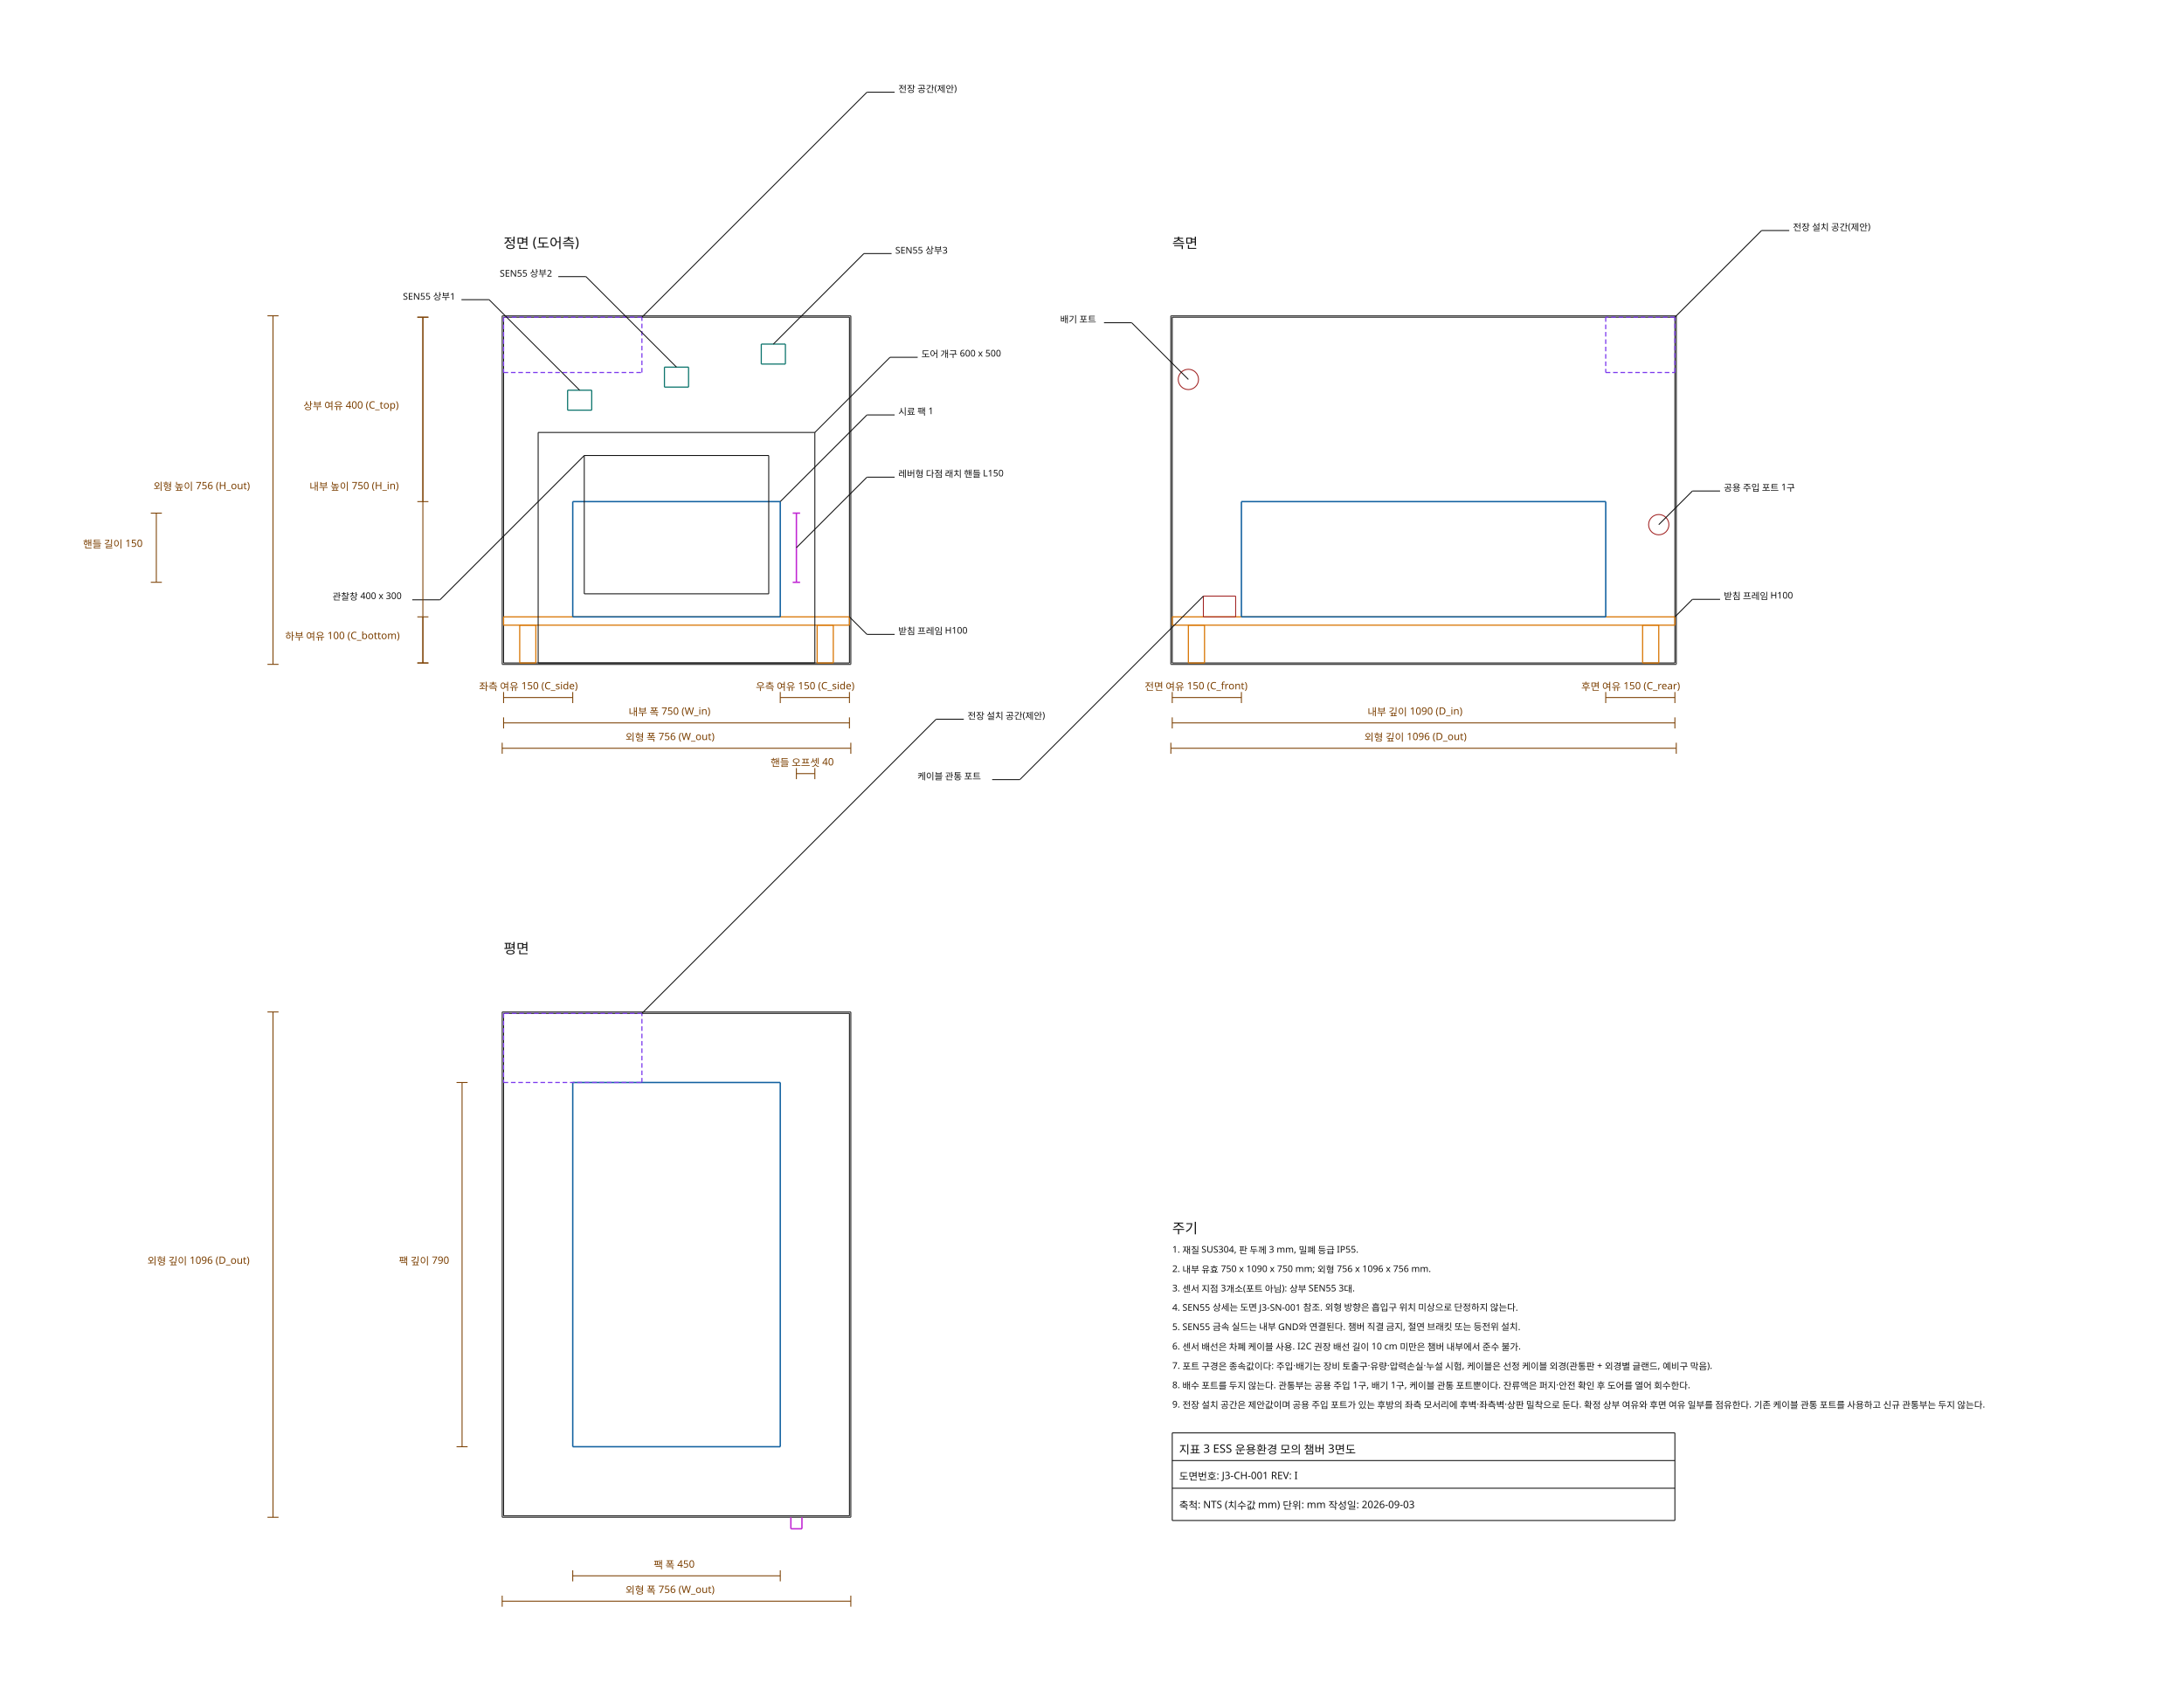
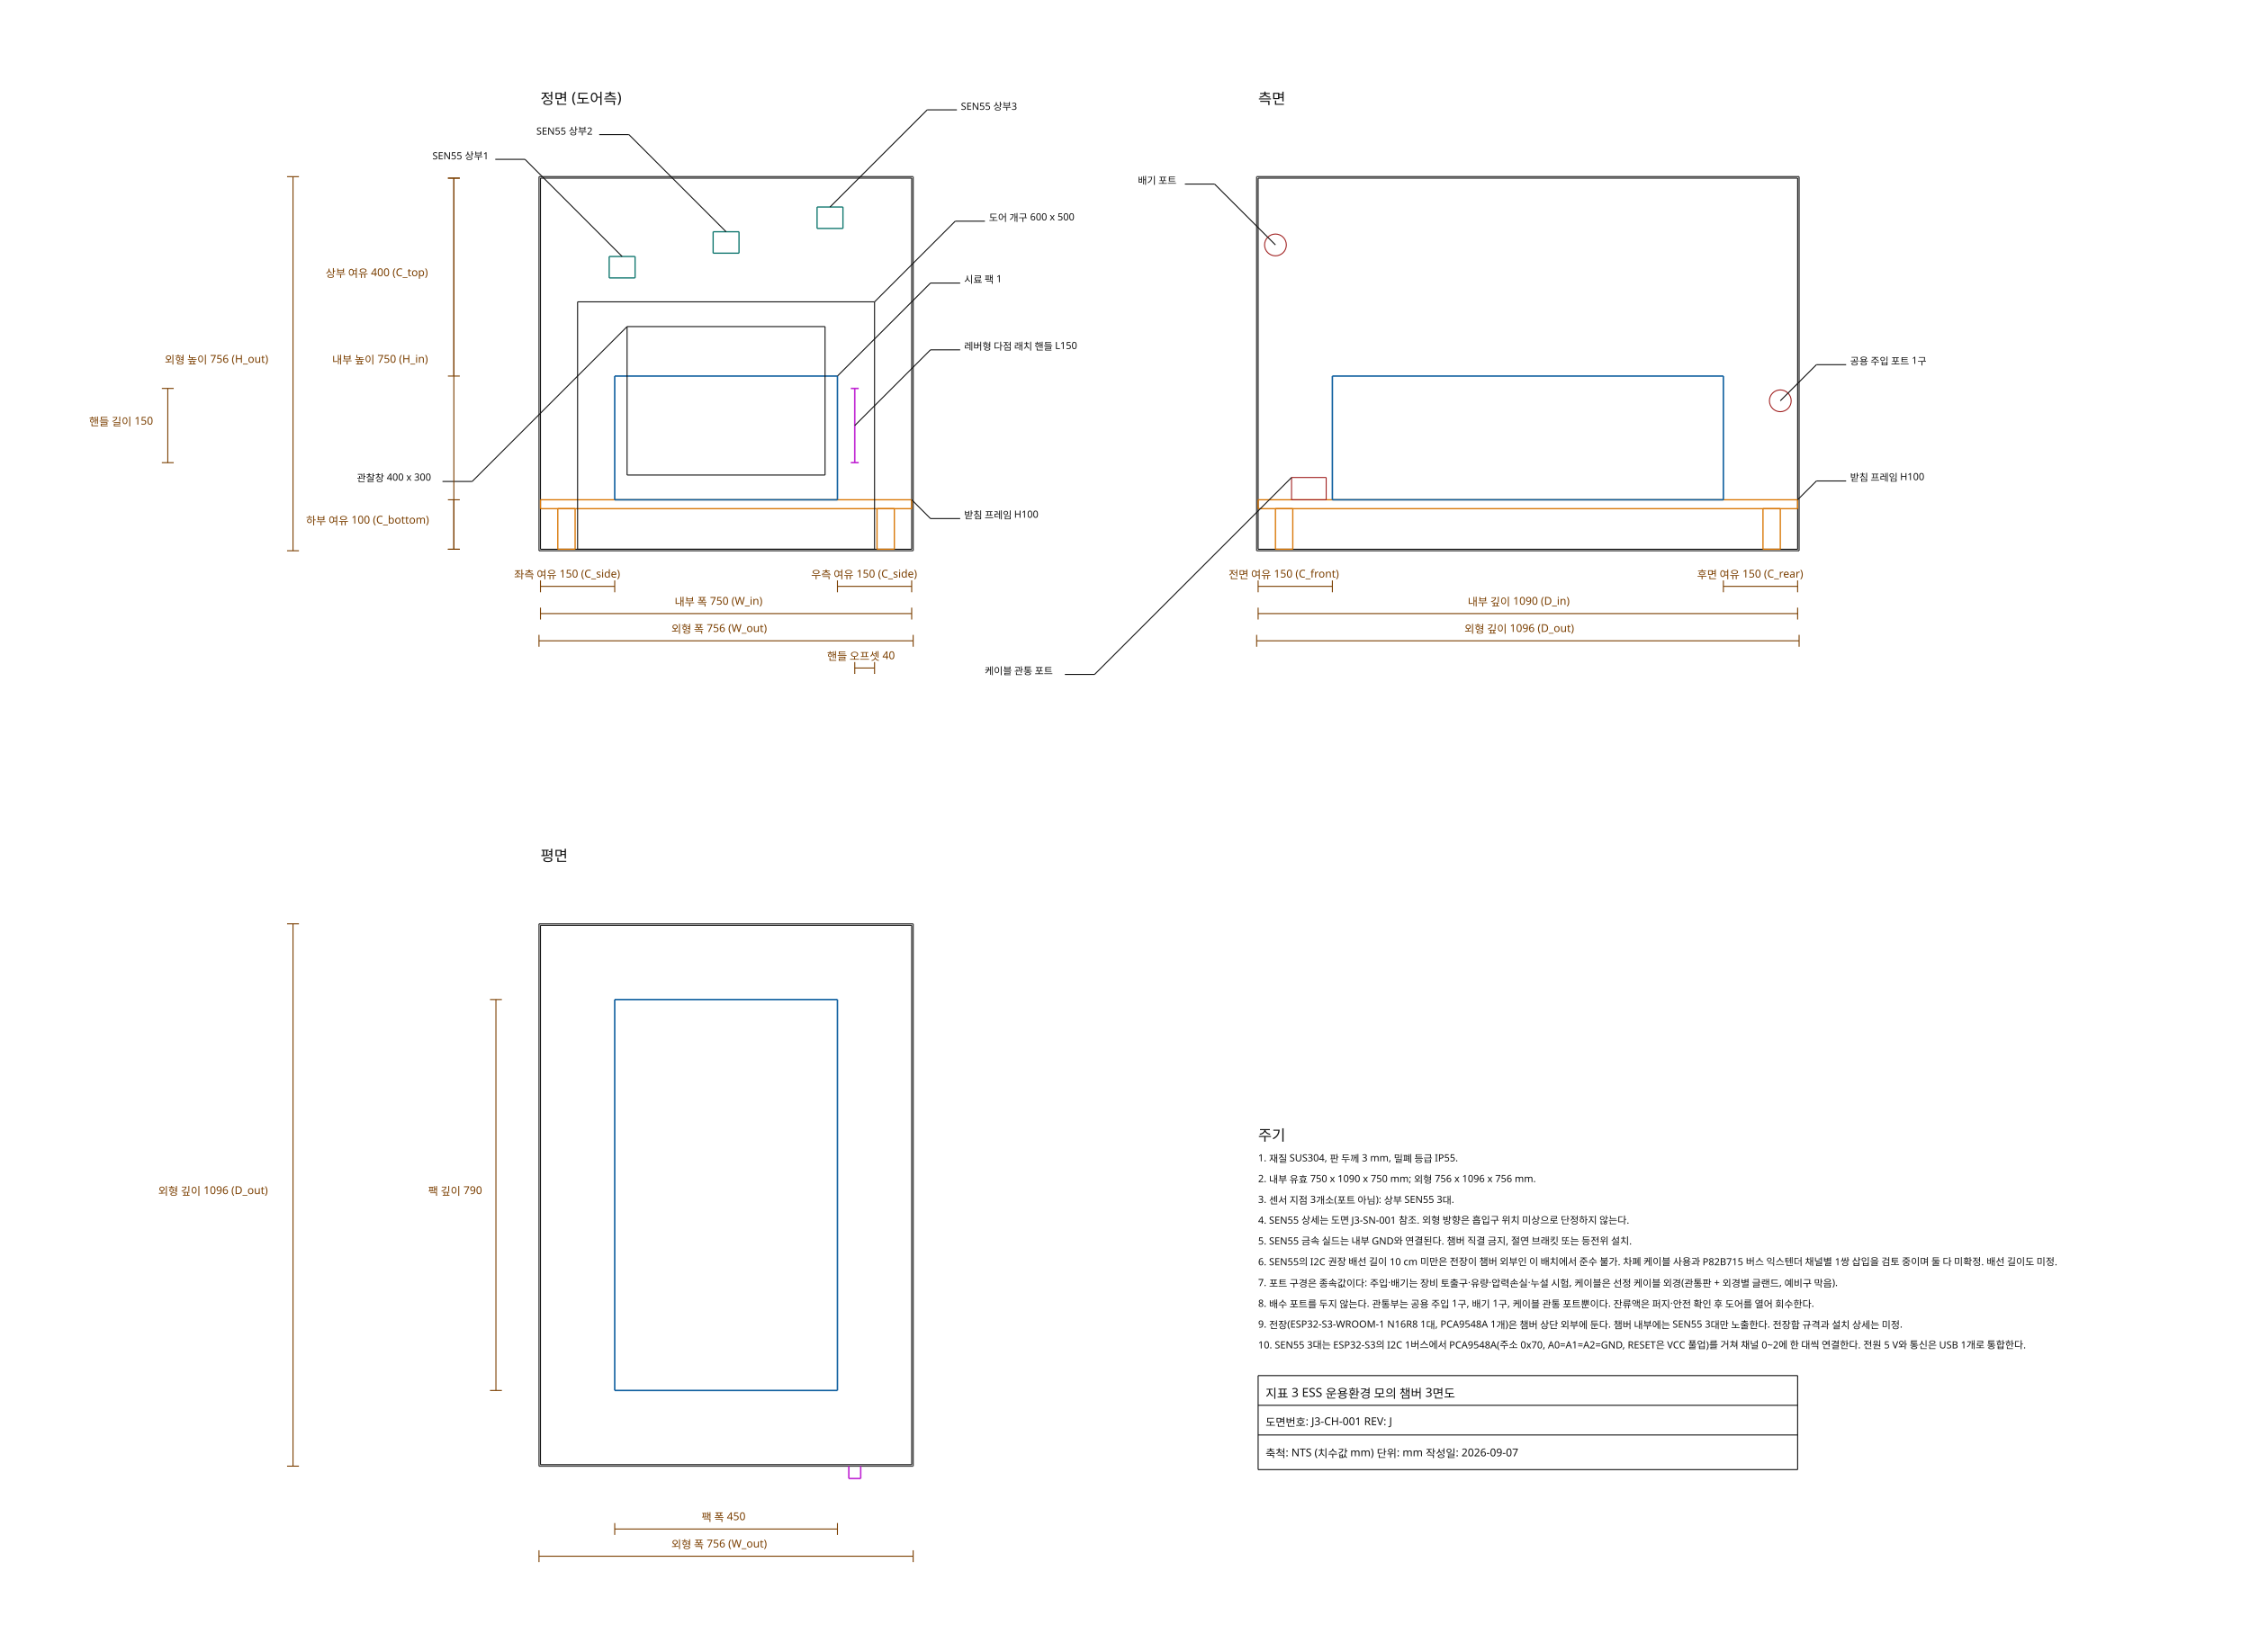
- <svg xmlns="http://www.w3.org/2000/svg" viewBox="-642.0 -3538.0 4736 3665.0" width="4736" height="3665.0">
+ <svg xmlns="http://www.w3.org/2000/svg" viewBox="-642.0 -3210.0 4546 3337.0" width="4546" height="3337.0">
  <rect x="-10000" y="-10000" width="20000" height="20000" fill="white" />
  <g fill="none" stroke="#111" stroke-width="3" vector-effect="non-scaling-stroke">
    <line x1="447.0" y1="-2097.0" x2="1203.0" y2="-2097.0" stroke="#444" stroke-width="2.5" />
    <line x1="1203.0" y1="-2097.0" x2="1203.0" y2="-2853.0" stroke="#444" stroke-width="2.5" />
    <line x1="1203.0" y1="-2853.0" x2="447.0" y2="-2853.0" stroke="#444" stroke-width="2.5" />
    <line x1="447.0" y1="-2853.0" x2="447.0" y2="-2097.0" stroke="#444" stroke-width="2.5" />
    <line x1="450.0" y1="-2100.0" x2="1200.0" y2="-2100.0" stroke="#111" stroke-width="2.0" />
    <line x1="1200.0" y1="-2100.0" x2="1200.0" y2="-2850.0" stroke="#111" stroke-width="2.0" />
    <line x1="1200.0" y1="-2850.0" x2="450.0" y2="-2850.0" stroke="#111" stroke-width="2.0" />
    <line x1="450.0" y1="-2850.0" x2="450.0" y2="-2100.0" stroke="#111" stroke-width="2.0" />
    <line x1="450.0" y1="-2182.0" x2="1200.0" y2="-2182.0" stroke="#d97706" stroke-width="2.5" />
    <line x1="1200.0" y1="-2182.0" x2="1200.0" y2="-2200.0" stroke="#d97706" stroke-width="2.5" />
    <line x1="1200.0" y1="-2200.0" x2="450.0" y2="-2200.0" stroke="#d97706" stroke-width="2.5" />
    <line x1="450.0" y1="-2200.0" x2="450.0" y2="-2182.0" stroke="#d97706" stroke-width="2.5" />
    <line x1="485.0" y1="-2100.0" x2="520.0" y2="-2100.0" stroke="#d97706" stroke-width="2.5" />
    <line x1="520.0" y1="-2100.0" x2="520.0" y2="-2182.0" stroke="#d97706" stroke-width="2.5" />
    <line x1="520.0" y1="-2182.0" x2="485.0" y2="-2182.0" stroke="#d97706" stroke-width="2.5" />
    <line x1="485.0" y1="-2182.0" x2="485.0" y2="-2100.0" stroke="#d97706" stroke-width="2.5" />
    <line x1="1130.0" y1="-2100.0" x2="1165.0" y2="-2100.0" stroke="#d97706" stroke-width="2.5" />
    <line x1="1165.0" y1="-2100.0" x2="1165.0" y2="-2182.0" stroke="#d97706" stroke-width="2.5" />
    <line x1="1165.0" y1="-2182.0" x2="1130.0" y2="-2182.0" stroke="#d97706" stroke-width="2.5" />
    <line x1="1130.0" y1="-2182.0" x2="1130.0" y2="-2100.0" stroke="#d97706" stroke-width="2.5" />
    <line x1="600.0" y1="-2200.0" x2="1050.0" y2="-2200.0" stroke="#1261a0" stroke-width="3.0" />
    <line x1="1050.0" y1="-2200.0" x2="1050.0" y2="-2450.0" stroke="#1261a0" stroke-width="3.0" />
    <line x1="1050.0" y1="-2450.0" x2="600.0" y2="-2450.0" stroke="#1261a0" stroke-width="3.0" />
    <line x1="600.0" y1="-2450.0" x2="600.0" y2="-2200.0" stroke="#1261a0" stroke-width="3.0" />
-     <line x1="450.0" y1="-2730.0" x2="750.0" y2="-2730.0" stroke="#7c3aed" stroke-width="2.5" stroke-dasharray="10 6" />
-     <line x1="750.0" y1="-2730.0" x2="750.0" y2="-2850.0" stroke="#7c3aed" stroke-width="2.5" stroke-dasharray="10 6" />
-     <line x1="750.0" y1="-2850.0" x2="450.0" y2="-2850.0" stroke="#7c3aed" stroke-width="2.5" stroke-dasharray="10 6" />
-     <line x1="450.0" y1="-2850.0" x2="450.0" y2="-2730.0" stroke="#7c3aed" stroke-width="2.5" stroke-dasharray="10 6" />
    <line x1="525.0" y1="-2100.0" x2="1125.0" y2="-2100.0" stroke="#111" stroke-width="2.0" />
    <line x1="525.0" y1="-2100.0" x2="525.0" y2="-2600.0" stroke="#111" stroke-width="2.0" />
    <line x1="1125.0" y1="-2100.0" x2="1125.0" y2="-2600.0" stroke="#111" stroke-width="2.0" />
    <line x1="525.0" y1="-2600.0" x2="1125.0" y2="-2600.0" stroke="#111" stroke-width="2.0" />
    <line x1="625.0" y1="-2250.0" x2="1025.0" y2="-2250.0" stroke="#111" stroke-width="2.0" />
    <line x1="1025.0" y1="-2250.0" x2="1025.0" y2="-2550.0" stroke="#111" stroke-width="2.0" />
    <line x1="1025.0" y1="-2550.0" x2="625.0" y2="-2550.0" stroke="#111" stroke-width="2.0" />
    <line x1="625.0" y1="-2550.0" x2="625.0" y2="-2250.0" stroke="#111" stroke-width="2.0" />
    <line x1="1085.0" y1="-2275.0" x2="1085.0" y2="-2425.0" stroke="#c026d3" stroke-width="3.0" />
    <line x1="1077.0" y1="-2275.0" x2="1093.0" y2="-2275.0" stroke="#c026d3" stroke-width="3.0" />
    <line x1="1077.0" y1="-2425.0" x2="1093.0" y2="-2425.0" stroke="#c026d3" stroke-width="3.0" />
    <line x1="1050.0" y1="-2450.0" x2="1238.0" y2="-2638.0" stroke="#111" stroke-width="2.0" />
    <line x1="1238.0" y1="-2638.0" x2="1298.0" y2="-2638.0" stroke="#111" stroke-width="2.0" />
    <line x1="1200.0" y1="-2200.0" x2="1238.0" y2="-2162.0" stroke="#111" stroke-width="2.0" />
    <line x1="1238.0" y1="-2162.0" x2="1298.0" y2="-2162.0" stroke="#111" stroke-width="2.0" />
    <line x1="1125.0" y1="-2600.0" x2="1288.0" y2="-2763.0" stroke="#111" stroke-width="2.0" />
    <line x1="1288.0" y1="-2763.0" x2="1348.0" y2="-2763.0" stroke="#111" stroke-width="2.0" />
    <line x1="625.0" y1="-2550.0" x2="312.0" y2="-2237.0" stroke="#111" stroke-width="2.0" />
    <line x1="312.0" y1="-2237.0" x2="252.0" y2="-2237.0" stroke="#111" stroke-width="2.0" />
    <line x1="1085.0" y1="-2350.0" x2="1238.0" y2="-2503.0" stroke="#111" stroke-width="2.0" />
    <line x1="1238.0" y1="-2503.0" x2="1298.0" y2="-2503.0" stroke="#111" stroke-width="2.0" />
    <line x1="588.85" y1="-2648.35" x2="641.15" y2="-2648.35" stroke="#0f766e" stroke-width="2.5" />
    <line x1="641.15" y1="-2648.35" x2="641.15" y2="-2691.65" stroke="#0f766e" stroke-width="2.5" />
    <line x1="641.15" y1="-2691.65" x2="588.85" y2="-2691.65" stroke="#0f766e" stroke-width="2.5" />
    <line x1="588.85" y1="-2691.65" x2="588.85" y2="-2648.35" stroke="#0f766e" stroke-width="2.5" />
    <line x1="615.0" y1="-2691.65" x2="418.65" y2="-2888.0" stroke="#111" stroke-width="2.0" />
    <line x1="418.65" y1="-2888.0" x2="358.65" y2="-2888.0" stroke="#111" stroke-width="2.0" />
    <line x1="798.85" y1="-2698.35" x2="851.15" y2="-2698.35" stroke="#0f766e" stroke-width="2.5" />
    <line x1="851.15" y1="-2698.35" x2="851.15" y2="-2741.65" stroke="#0f766e" stroke-width="2.5" />
    <line x1="851.15" y1="-2741.65" x2="798.85" y2="-2741.65" stroke="#0f766e" stroke-width="2.5" />
    <line x1="798.85" y1="-2741.65" x2="798.85" y2="-2698.35" stroke="#0f766e" stroke-width="2.5" />
    <line x1="825.0" y1="-2741.65" x2="628.65" y2="-2938.0" stroke="#111" stroke-width="2.0" />
    <line x1="628.65" y1="-2938.0" x2="568.65" y2="-2938.0" stroke="#111" stroke-width="2.0" />
    <line x1="1008.85" y1="-2748.35" x2="1061.15" y2="-2748.35" stroke="#0f766e" stroke-width="2.5" />
    <line x1="1061.15" y1="-2748.35" x2="1061.15" y2="-2791.65" stroke="#0f766e" stroke-width="2.5" />
    <line x1="1061.15" y1="-2791.65" x2="1008.85" y2="-2791.65" stroke="#0f766e" stroke-width="2.5" />
    <line x1="1008.85" y1="-2791.65" x2="1008.85" y2="-2748.35" stroke="#0f766e" stroke-width="2.5" />
    <line x1="1035.0" y1="-2791.65" x2="1231.35" y2="-2988.0" stroke="#111" stroke-width="2.0" />
    <line x1="1231.35" y1="-2988.0" x2="1291.35" y2="-2988.0" stroke="#111" stroke-width="2.0" />
-     <line x1="750.0" y1="-2850.0" x2="1238.0" y2="-3338.0" stroke="#111" stroke-width="2.0" />
-     <line x1="1238.0" y1="-3338.0" x2="1298.0" y2="-3338.0" stroke="#111" stroke-width="2.0" />
    <line x1="1085.0" y1="-1860.0" x2="1125.0" y2="-1860.0" stroke="#7a3e00" stroke-width="2.0" />
    <line x1="1085.0" y1="-1848.0" x2="1085.0" y2="-1872.0" stroke="#7a3e00" stroke-width="2.0" />
    <line x1="1125.0" y1="-1848.0" x2="1125.0" y2="-1872.0" stroke="#7a3e00" stroke-width="2.0" />
    <line x1="-303.0" y1="-2275.0" x2="-303.0" y2="-2425.0" stroke="#7a3e00" stroke-width="2.0" />
    <line x1="-315.0" y1="-2275.0" x2="-291.0" y2="-2275.0" stroke="#7a3e00" stroke-width="2.0" />
    <line x1="-315.0" y1="-2425.0" x2="-291.0" y2="-2425.0" stroke="#7a3e00" stroke-width="2.0" />
    <line x1="447.0" y1="-1915.0" x2="1203.0" y2="-1915.0" stroke="#7a3e00" stroke-width="2.0" />
    <line x1="447.0" y1="-1903.0" x2="447.0" y2="-1927.0" stroke="#7a3e00" stroke-width="2.0" />
    <line x1="1203.0" y1="-1903.0" x2="1203.0" y2="-1927.0" stroke="#7a3e00" stroke-width="2.0" />
    <line x1="450.0" y1="-1970.0" x2="1200.0" y2="-1970.0" stroke="#7a3e00" stroke-width="2.0" />
    <line x1="450.0" y1="-1958.0" x2="450.0" y2="-1982.0" stroke="#7a3e00" stroke-width="2.0" />
    <line x1="1200.0" y1="-1958.0" x2="1200.0" y2="-1982.0" stroke="#7a3e00" stroke-width="2.0" />
    <line x1="450.0" y1="-2025.0" x2="600.0" y2="-2025.0" stroke="#7a3e00" stroke-width="2.0" />
    <line x1="450.0" y1="-2013.0" x2="450.0" y2="-2037.0" stroke="#7a3e00" stroke-width="2.0" />
    <line x1="600.0" y1="-2013.0" x2="600.0" y2="-2037.0" stroke="#7a3e00" stroke-width="2.0" />
    <line x1="1050.0" y1="-2025.0" x2="1200.0" y2="-2025.0" stroke="#7a3e00" stroke-width="2.0" />
    <line x1="1050.0" y1="-2013.0" x2="1050.0" y2="-2037.0" stroke="#7a3e00" stroke-width="2.0" />
    <line x1="1200.0" y1="-2013.0" x2="1200.0" y2="-2037.0" stroke="#7a3e00" stroke-width="2.0" />
    <line x1="-50.0" y1="-2097.0" x2="-50.0" y2="-2853.0" stroke="#7a3e00" stroke-width="2.0" />
    <line x1="-62.0" y1="-2097.0" x2="-38.0" y2="-2097.0" stroke="#7a3e00" stroke-width="2.0" />
    <line x1="-62.0" y1="-2853.0" x2="-38.0" y2="-2853.0" stroke="#7a3e00" stroke-width="2.0" />
    <line x1="275.0" y1="-2100.0" x2="275.0" y2="-2850.0" stroke="#7a3e00" stroke-width="2.0" />
    <line x1="263.0" y1="-2100.0" x2="287.0" y2="-2100.0" stroke="#7a3e00" stroke-width="2.0" />
    <line x1="263.0" y1="-2850.0" x2="287.0" y2="-2850.0" stroke="#7a3e00" stroke-width="2.0" />
    <line x1="275.0" y1="-2100.0" x2="275.0" y2="-2200.0" stroke="#7a3e00" stroke-width="2.0" />
    <line x1="263.0" y1="-2100.0" x2="287.0" y2="-2100.0" stroke="#7a3e00" stroke-width="2.0" />
    <line x1="263.0" y1="-2200.0" x2="287.0" y2="-2200.0" stroke="#7a3e00" stroke-width="2.0" />
    <line x1="275.0" y1="-2450.0" x2="275.0" y2="-2850.0" stroke="#7a3e00" stroke-width="2.0" />
    <line x1="263.0" y1="-2450.0" x2="287.0" y2="-2450.0" stroke="#7a3e00" stroke-width="2.0" />
    <line x1="263.0" y1="-2850.0" x2="287.0" y2="-2850.0" stroke="#7a3e00" stroke-width="2.0" />
    <line x1="1897.0" y1="-2097.0" x2="2993.0" y2="-2097.0" stroke="#444" stroke-width="2.5" />
    <line x1="2993.0" y1="-2097.0" x2="2993.0" y2="-2853.0" stroke="#444" stroke-width="2.5" />
    <line x1="2993.0" y1="-2853.0" x2="1897.0" y2="-2853.0" stroke="#444" stroke-width="2.5" />
    <line x1="1897.0" y1="-2853.0" x2="1897.0" y2="-2097.0" stroke="#444" stroke-width="2.5" />
    <line x1="1900.0" y1="-2100.0" x2="2990.0" y2="-2100.0" stroke="#111" stroke-width="2.0" />
    <line x1="2990.0" y1="-2100.0" x2="2990.0" y2="-2850.0" stroke="#111" stroke-width="2.0" />
    <line x1="2990.0" y1="-2850.0" x2="1900.0" y2="-2850.0" stroke="#111" stroke-width="2.0" />
    <line x1="1900.0" y1="-2850.0" x2="1900.0" y2="-2100.0" stroke="#111" stroke-width="2.0" />
    <line x1="1900.0" y1="-2182.0" x2="2990.0" y2="-2182.0" stroke="#d97706" stroke-width="2.5" />
    <line x1="2990.0" y1="-2182.0" x2="2990.0" y2="-2200.0" stroke="#d97706" stroke-width="2.5" />
    <line x1="2990.0" y1="-2200.0" x2="1900.0" y2="-2200.0" stroke="#d97706" stroke-width="2.5" />
    <line x1="1900.0" y1="-2200.0" x2="1900.0" y2="-2182.0" stroke="#d97706" stroke-width="2.5" />
    <line x1="1935.0" y1="-2100.0" x2="1970.0" y2="-2100.0" stroke="#d97706" stroke-width="2.5" />
    <line x1="1970.0" y1="-2100.0" x2="1970.0" y2="-2182.0" stroke="#d97706" stroke-width="2.5" />
    <line x1="1970.0" y1="-2182.0" x2="1935.0" y2="-2182.0" stroke="#d97706" stroke-width="2.5" />
    <line x1="1935.0" y1="-2182.0" x2="1935.0" y2="-2100.0" stroke="#d97706" stroke-width="2.5" />
    <line x1="2920.0" y1="-2100.0" x2="2955.0" y2="-2100.0" stroke="#d97706" stroke-width="2.5" />
    <line x1="2955.0" y1="-2100.0" x2="2955.0" y2="-2182.0" stroke="#d97706" stroke-width="2.5" />
    <line x1="2955.0" y1="-2182.0" x2="2920.0" y2="-2182.0" stroke="#d97706" stroke-width="2.5" />
    <line x1="2920.0" y1="-2182.0" x2="2920.0" y2="-2100.0" stroke="#d97706" stroke-width="2.5" />
    <line x1="2050.0" y1="-2200.0" x2="2840.0" y2="-2200.0" stroke="#1261a0" stroke-width="3.0" />
    <line x1="2840.0" y1="-2200.0" x2="2840.0" y2="-2450.0" stroke="#1261a0" stroke-width="3.0" />
    <line x1="2840.0" y1="-2450.0" x2="2050.0" y2="-2450.0" stroke="#1261a0" stroke-width="3.0" />
    <line x1="2050.0" y1="-2450.0" x2="2050.0" y2="-2200.0" stroke="#1261a0" stroke-width="3.0" />
-     <line x1="2840.0" y1="-2730.0" x2="2990.0" y2="-2730.0" stroke="#7c3aed" stroke-width="2.5" stroke-dasharray="10 6" />
-     <line x1="2990.0" y1="-2730.0" x2="2990.0" y2="-2850.0" stroke="#7c3aed" stroke-width="2.5" stroke-dasharray="10 6" />
-     <line x1="2990.0" y1="-2850.0" x2="2840.0" y2="-2850.0" stroke="#7c3aed" stroke-width="2.5" stroke-dasharray="10 6" />
-     <line x1="2840.0" y1="-2850.0" x2="2840.0" y2="-2730.0" stroke="#7c3aed" stroke-width="2.5" stroke-dasharray="10 6" />
    <line x1="1897.0" y1="-1915.0" x2="2993.0" y2="-1915.0" stroke="#7a3e00" stroke-width="2.0" />
    <line x1="1897.0" y1="-1903.0" x2="1897.0" y2="-1927.0" stroke="#7a3e00" stroke-width="2.0" />
    <line x1="2993.0" y1="-1903.0" x2="2993.0" y2="-1927.0" stroke="#7a3e00" stroke-width="2.0" />
    <line x1="1900.0" y1="-1970.0" x2="2990.0" y2="-1970.0" stroke="#7a3e00" stroke-width="2.0" />
    <line x1="1900.0" y1="-1958.0" x2="1900.0" y2="-1982.0" stroke="#7a3e00" stroke-width="2.0" />
    <line x1="2990.0" y1="-1958.0" x2="2990.0" y2="-1982.0" stroke="#7a3e00" stroke-width="2.0" />
    <line x1="1900.0" y1="-2025.0" x2="2050.0" y2="-2025.0" stroke="#7a3e00" stroke-width="2.0" />
    <line x1="1900.0" y1="-2013.0" x2="1900.0" y2="-2037.0" stroke="#7a3e00" stroke-width="2.0" />
    <line x1="2050.0" y1="-2013.0" x2="2050.0" y2="-2037.0" stroke="#7a3e00" stroke-width="2.0" />
    <line x1="2840.0" y1="-2025.0" x2="2990.0" y2="-2025.0" stroke="#7a3e00" stroke-width="2.0" />
    <line x1="2840.0" y1="-2013.0" x2="2840.0" y2="-2037.0" stroke="#7a3e00" stroke-width="2.0" />
    <line x1="2990.0" y1="-2013.0" x2="2990.0" y2="-2037.0" stroke="#7a3e00" stroke-width="2.0" />
    <line x1="1967.5" y1="-2200.0" x2="2037.5" y2="-2200.0" stroke="#a02020" stroke-width="2.0" />
    <line x1="2037.5" y1="-2200.0" x2="2037.5" y2="-2245.0" stroke="#a02020" stroke-width="2.0" />
    <line x1="2037.5" y1="-2245.0" x2="1967.5" y2="-2245.0" stroke="#a02020" stroke-width="2.0" />
    <line x1="1967.5" y1="-2245.0" x2="1967.5" y2="-2200.0" stroke="#a02020" stroke-width="2.0" />
    <line x1="1967.5" y1="-2245.0" x2="1569.5" y2="-1847.0" stroke="#111" stroke-width="2.0" />
    <line x1="1569.5" y1="-1847.0" x2="1509.5" y2="-1847.0" stroke="#111" stroke-width="2.0" />
    <line x1="2990.0" y1="-2200.0" x2="3028.0" y2="-2238.0" stroke="#111" stroke-width="2.0" />
    <line x1="3028.0" y1="-2238.0" x2="3088.0" y2="-2238.0" stroke="#111" stroke-width="2.0" />
    <circle cx="2955.0" cy="-2400.0" r="22" stroke="#a02020" stroke-width="2.0" />
    <line x1="2955.0" y1="-2400.0" x2="3028.0" y2="-2473.0" stroke="#111" stroke-width="2.0" />
    <line x1="3028.0" y1="-2473.0" x2="3088.0" y2="-2473.0" stroke="#111" stroke-width="2.0" />
    <circle cx="1935.0" cy="-2715.0" r="22" stroke="#a02020" stroke-width="2.0" />
    <line x1="1935.0" y1="-2715.0" x2="1812.0" y2="-2838.0" stroke="#111" stroke-width="2.0" />
    <line x1="1812.0" y1="-2838.0" x2="1752.0" y2="-2838.0" stroke="#111" stroke-width="2.0" />
-     <line x1="2990.0" y1="-2850.0" x2="3178.0" y2="-3038.0" stroke="#111" stroke-width="2.0" />
-     <line x1="3178.0" y1="-3038.0" x2="3238.0" y2="-3038.0" stroke="#111" stroke-width="2.0" />
    <line x1="447.0" y1="-247.0" x2="1203.0" y2="-247.0" stroke="#444" stroke-width="2.5" />
    <line x1="1203.0" y1="-247.0" x2="1203.0" y2="-1343.0" stroke="#444" stroke-width="2.5" />
    <line x1="1203.0" y1="-1343.0" x2="447.0" y2="-1343.0" stroke="#444" stroke-width="2.5" />
    <line x1="447.0" y1="-1343.0" x2="447.0" y2="-247.0" stroke="#444" stroke-width="2.5" />
    <line x1="450.0" y1="-250.0" x2="1200.0" y2="-250.0" stroke="#111" stroke-width="2.0" />
    <line x1="1200.0" y1="-250.0" x2="1200.0" y2="-1340.0" stroke="#111" stroke-width="2.0" />
    <line x1="1200.0" y1="-1340.0" x2="450.0" y2="-1340.0" stroke="#111" stroke-width="2.0" />
    <line x1="450.0" y1="-1340.0" x2="450.0" y2="-250.0" stroke="#111" stroke-width="2.0" />
    <line x1="600.0" y1="-400.0" x2="1050.0" y2="-400.0" stroke="#1261a0" stroke-width="3.0" />
    <line x1="1050.0" y1="-400.0" x2="1050.0" y2="-1190.0" stroke="#1261a0" stroke-width="3.0" />
    <line x1="1050.0" y1="-1190.0" x2="600.0" y2="-1190.0" stroke="#1261a0" stroke-width="3.0" />
    <line x1="600.0" y1="-1190.0" x2="600.0" y2="-400.0" stroke="#1261a0" stroke-width="3.0" />
-     <line x1="450.0" y1="-1190.0" x2="750.0" y2="-1190.0" stroke="#7c3aed" stroke-width="2.5" stroke-dasharray="10 6" />
-     <line x1="750.0" y1="-1190.0" x2="750.0" y2="-1340.0" stroke="#7c3aed" stroke-width="2.5" stroke-dasharray="10 6" />
-     <line x1="750.0" y1="-1340.0" x2="450.0" y2="-1340.0" stroke="#7c3aed" stroke-width="2.5" stroke-dasharray="10 6" />
-     <line x1="450.0" y1="-1340.0" x2="450.0" y2="-1190.0" stroke="#7c3aed" stroke-width="2.5" stroke-dasharray="10 6" />
    <line x1="447.0" y1="-65.0" x2="1203.0" y2="-65.0" stroke="#7a3e00" stroke-width="2.0" />
    <line x1="447.0" y1="-53.0" x2="447.0" y2="-77.0" stroke="#7a3e00" stroke-width="2.0" />
    <line x1="1203.0" y1="-53.0" x2="1203.0" y2="-77.0" stroke="#7a3e00" stroke-width="2.0" />
    <line x1="600.0" y1="-120.0" x2="1050.0" y2="-120.0" stroke="#7a3e00" stroke-width="2.0" />
    <line x1="600.0" y1="-108.0" x2="600.0" y2="-132.0" stroke="#7a3e00" stroke-width="2.0" />
    <line x1="1050.0" y1="-108.0" x2="1050.0" y2="-132.0" stroke="#7a3e00" stroke-width="2.0" />
    <line x1="-50.0" y1="-247.0" x2="-50.0" y2="-1343.0" stroke="#7a3e00" stroke-width="2.0" />
    <line x1="-62.0" y1="-247.0" x2="-38.0" y2="-247.0" stroke="#7a3e00" stroke-width="2.0" />
    <line x1="-62.0" y1="-1343.0" x2="-38.0" y2="-1343.0" stroke="#7a3e00" stroke-width="2.0" />
    <line x1="360.0" y1="-400.0" x2="360.0" y2="-1190.0" stroke="#7a3e00" stroke-width="2.0" />
    <line x1="348.0" y1="-400.0" x2="372.0" y2="-400.0" stroke="#7a3e00" stroke-width="2.0" />
    <line x1="348.0" y1="-1190.0" x2="372.0" y2="-1190.0" stroke="#7a3e00" stroke-width="2.0" />
    <line x1="1073.0" y1="-247.0" x2="1073.0" y2="-222.0" stroke="#c026d3" stroke-width="3.0" />
    <line x1="1097.0" y1="-247.0" x2="1097.0" y2="-222.0" stroke="#c026d3" stroke-width="3.0" />
    <line x1="1073.0" y1="-222.0" x2="1097.0" y2="-222.0" stroke="#c026d3" stroke-width="3.0" />
-     <line x1="750.0" y1="-1340.0" x2="1388.0" y2="-1978.0" stroke="#111" stroke-width="2.0" />
-     <line x1="1388.0" y1="-1978.0" x2="1448.0" y2="-1978.0" stroke="#111" stroke-width="2.0" />
    <line x1="1900.0" y1="-240.0" x2="2990.0" y2="-240.0" stroke="#111" stroke-width="2.0" />
    <line x1="2990.0" y1="-240.0" x2="2990.0" y2="-430.0" stroke="#111" stroke-width="2.0" />
    <line x1="2990.0" y1="-430.0" x2="1900.0" y2="-430.0" stroke="#111" stroke-width="2.0" />
    <line x1="1900.0" y1="-430.0" x2="1900.0" y2="-240.0" stroke="#111" stroke-width="2.0" />
    <line x1="1900.0" y1="-310.0" x2="2990.0" y2="-310.0" stroke="#111" stroke-width="2.0" />
    <line x1="1900.0" y1="-370.0" x2="2990.0" y2="-370.0" stroke="#111" stroke-width="2.0" />
  </g>
  <g font-family="Apple SD Gothic Neo, Noto Sans KR, Malgun Gothic, sans-serif" fill="#111">
    <text x="450.0" y="-3000.0" font-size="30" fill="#111">정면 (도어측)</text>
    <text x="1306.0" y="-2638.0" font-size="20" fill="#111">시료 팩 1</text>
    <text x="1306.0" y="-2162.0" font-size="20" fill="#111">받침 프레임 H100</text>
    <text x="1356.0" y="-2763.0" font-size="20" fill="#111">도어 개구 600 x 500</text>
    <text x="79" y="-2237.0" font-size="20" fill="#111">관찰창 400 x 300</text>
    <text x="1306.0" y="-2503.0" font-size="20" fill="#111">레버형 다점 래치 핸들 L150</text>
    <text x="231.65" y="-2888.0" font-size="20" fill="#111">SEN55 상부1</text>
    <text x="441.65" y="-2938.0" font-size="20" fill="#111">SEN55 상부2</text>
    <text x="1299.35" y="-2988.0" font-size="20" fill="#111">SEN55 상부3</text>
-     <text x="1306.0" y="-3338.0" font-size="20" fill="#111">전장 공간(제안)</text>
    <text x="1029.1" y="-1876.0" font-size="22" fill="#7a3e00">핸들 오프셋 40</text>
    <text x="-462.0" y="-2350.0" font-size="22" fill="#7a3e00">핸들 길이 150</text>
    <text x="714.45" y="-1931.0" font-size="22" fill="#7a3e00">외형 폭 756 (W_out)</text>
    <text x="721.05" y="-1986.0" font-size="22" fill="#7a3e00">내부 폭 750 (W_in)</text>
    <text x="396.85" y="-2041.0" font-size="22" fill="#7a3e00">좌측 여유 150 (C_side)</text>
    <text x="996.85" y="-2041.0" font-size="22" fill="#7a3e00">우측 여유 150 (C_side)</text>
    <text x="-309.1" y="-2475.0" font-size="22" fill="#7a3e00">외형 높이 756 (H_out)</text>
    <text x="29.1" y="-2475.0" font-size="22" fill="#7a3e00">내부 높이 750 (H_in)</text>
    <text x="-23.7" y="-2150.0" font-size="22" fill="#7a3e00">하부 여유 100 (C_bottom)</text>
    <text x="15.9" y="-2650.0" font-size="22" fill="#7a3e00">상부 여유 400 (C_top)</text>
    <text x="1900.0" y="-3000.0" font-size="30" fill="#111">측면</text>
    <text x="2316.85" y="-1931.0" font-size="22" fill="#7a3e00">외형 깊이 1096 (D_out)</text>
    <text x="2323.45" y="-1986.0" font-size="22" fill="#7a3e00">내부 깊이 1090 (D_in)</text>
    <text x="1840.25" y="-2041.0" font-size="22" fill="#7a3e00">전면 여유 150 (C_front)</text>
    <text x="2786.85" y="-2041.0" font-size="22" fill="#7a3e00">후면 여유 150 (C_rear)</text>
    <text x="1347.5" y="-1847.0" font-size="20" fill="#111">케이블 관통 포트</text>
    <text x="3096.0" y="-2238.0" font-size="20" fill="#111">받침 프레임 H100</text>
    <text x="3096.0" y="-2473.0" font-size="20" fill="#111">공용 주입 포트 1구</text>
    <text x="1657.0" y="-2838.0" font-size="20" fill="#111">배기 포트</text>
-     <text x="3246.0" y="-3038.0" font-size="20" fill="#111">전장 설치 공간(제안)</text>
    <text x="450.0" y="-1470.0" font-size="30" fill="#111">평면</text>
    <text x="714.45" y="-81.0" font-size="22" fill="#7a3e00">외형 폭 756 (W_out)</text>
    <text x="775.5" y="-136.0" font-size="22" fill="#7a3e00">팩 폭 450</text>
    <text x="-322.3" y="-795.0" font-size="22" fill="#7a3e00">외형 깊이 1096 (D_out)</text>
    <text x="223.0" y="-795.0" font-size="22" fill="#7a3e00">팩 깊이 790</text>
-     <text x="1456.0" y="-1978.0" font-size="20" fill="#111">전장 설치 공간(제안)</text>
-     <text x="1900.0" y="-863.0" font-size="30" fill="#111">주기</text>
-     <text x="1900.0" y="-821.0" font-size="20" fill="#111">1. 재질 SUS304, 판 두께 3 mm, 밀폐 등급 IP55.</text>
-     <text x="1900.0" y="-779.0" font-size="20" fill="#111">2. 내부 유효 750 x 1090 x 750 mm; 외형 756 x 1096 x 756 mm.</text>
-     <text x="1900.0" y="-737.0" font-size="20" fill="#111">3. 센서 지점 3개소(포트 아님): 상부 SEN55 3대.</text>
-     <text x="1900.0" y="-695.0" font-size="20" fill="#111">4. SEN55 상세는 도면 J3-SN-001 참조. 외형 방향은 흡입구 위치 미상으로 단정하지 않는다.</text>
-     <text x="1900.0" y="-653.0" font-size="20" fill="#111">5. SEN55 금속 실드는 내부 GND와 연결된다. 챔버 직결 금지, 절연 브래킷 또는 등전위 설치.</text>
-     <text x="1900.0" y="-611.0" font-size="20" fill="#111">6. 센서 배선은 차폐 케이블 사용. I2C 권장 배선 길이 10 cm 미만은 챔버 내부에서 준수 불가.</text>
-     <text x="1900.0" y="-569.0" font-size="20" fill="#111">7. 포트 구경은 종속값이다: 주입·배기는 장비 토출구·유량·압력손실·누설 시험, 케이블은 선정 케이블 외경(관통판 + 외경별 글랜드, 예비구 막음).</text>
-     <text x="1900.0" y="-527.0" font-size="20" fill="#111">8. 배수 포트를 두지 않는다. 관통부는 공용 주입 1구, 배기 1구, 케이블 관통 포트뿐이다. 잔류액은 퍼지·안전 확인 후 도어를 열어 회수한다.</text>
-     <text x="1900.0" y="-485.0" font-size="20" fill="#111">9. 전장 설치 공간은 제안값이며 공용 주입 포트가 있는 후방의 좌측 모서리에 후벽·좌측벽·상판 밀착으로 둔다. 확정 상부 여유와 후면 여유 일부를 점유한다. 기존 케이블 관통 포트를 사용하고 신규 관통부는 두지 않는다.</text>
+     <text x="1900.0" y="-905.0" font-size="30" fill="#111">주기</text>
+     <text x="1900.0" y="-863.0" font-size="20" fill="#111">1. 재질 SUS304, 판 두께 3 mm, 밀폐 등급 IP55.</text>
+     <text x="1900.0" y="-821.0" font-size="20" fill="#111">2. 내부 유효 750 x 1090 x 750 mm; 외형 756 x 1096 x 756 mm.</text>
+     <text x="1900.0" y="-779.0" font-size="20" fill="#111">3. 센서 지점 3개소(포트 아님): 상부 SEN55 3대.</text>
+     <text x="1900.0" y="-737.0" font-size="20" fill="#111">4. SEN55 상세는 도면 J3-SN-001 참조. 외형 방향은 흡입구 위치 미상으로 단정하지 않는다.</text>
+     <text x="1900.0" y="-695.0" font-size="20" fill="#111">5. SEN55 금속 실드는 내부 GND와 연결된다. 챔버 직결 금지, 절연 브래킷 또는 등전위 설치.</text>
+     <text x="1900.0" y="-653.0" font-size="20" fill="#111">6. SEN55의 I2C 권장 배선 길이 10 cm 미만은 전장이 챔버 외부인 이 배치에서 준수 불가. 차폐 케이블 사용과 P82B715 버스 익스텐더 채널별 1쌍 삽입을 검토 중이며 둘 다 미확정. 배선 길이도 미정.</text>
+     <text x="1900.0" y="-611.0" font-size="20" fill="#111">7. 포트 구경은 종속값이다: 주입·배기는 장비 토출구·유량·압력손실·누설 시험, 케이블은 선정 케이블 외경(관통판 + 외경별 글랜드, 예비구 막음).</text>
+     <text x="1900.0" y="-569.0" font-size="20" fill="#111">8. 배수 포트를 두지 않는다. 관통부는 공용 주입 1구, 배기 1구, 케이블 관통 포트뿐이다. 잔류액은 퍼지·안전 확인 후 도어를 열어 회수한다.</text>
+     <text x="1900.0" y="-527.0" font-size="20" fill="#111">9. 전장(ESP32-S3-WROOM-1 N16R8 1대, PCA9548A 1개)은 챔버 상단 외부에 둔다. 챔버 내부에는 SEN55 3대만 노출한다. 전장함 규격과 설치 상세는 미정.</text>
+     <text x="1900.0" y="-485.0" font-size="20" fill="#111">10. SEN55 3대는 ESP32-S3의 I2C 1버스에서 PCA9548A(주소 0x70, A0=A1=A2=GND, RESET은 VCC 풀업)를 거쳐 채널 0~2에 한 대씩 연결한다. 전원 5 V와 통신은 USB 1개로 통합한다.</text>
    <text x="1915.0" y="-385.0" font-size="25" fill="#111">지표 3 ESS 운용환경 모의 챔버 3면도</text>
-     <text x="1915.0" y="-328.0" font-size="22" fill="#111">도면번호: J3-CH-001  REV: I</text>
-     <text x="1915.0" y="-265.0" font-size="22" fill="#111">축척: NTS (치수값 mm)  단위: mm  작성일: 2026-09-03</text>
+     <text x="1915.0" y="-328.0" font-size="22" fill="#111">도면번호: J3-CH-001  REV: J</text>
+     <text x="1915.0" y="-265.0" font-size="22" fill="#111">축척: NTS (치수값 mm)  단위: mm  작성일: 2026-09-07</text>
  </g>
</svg>
